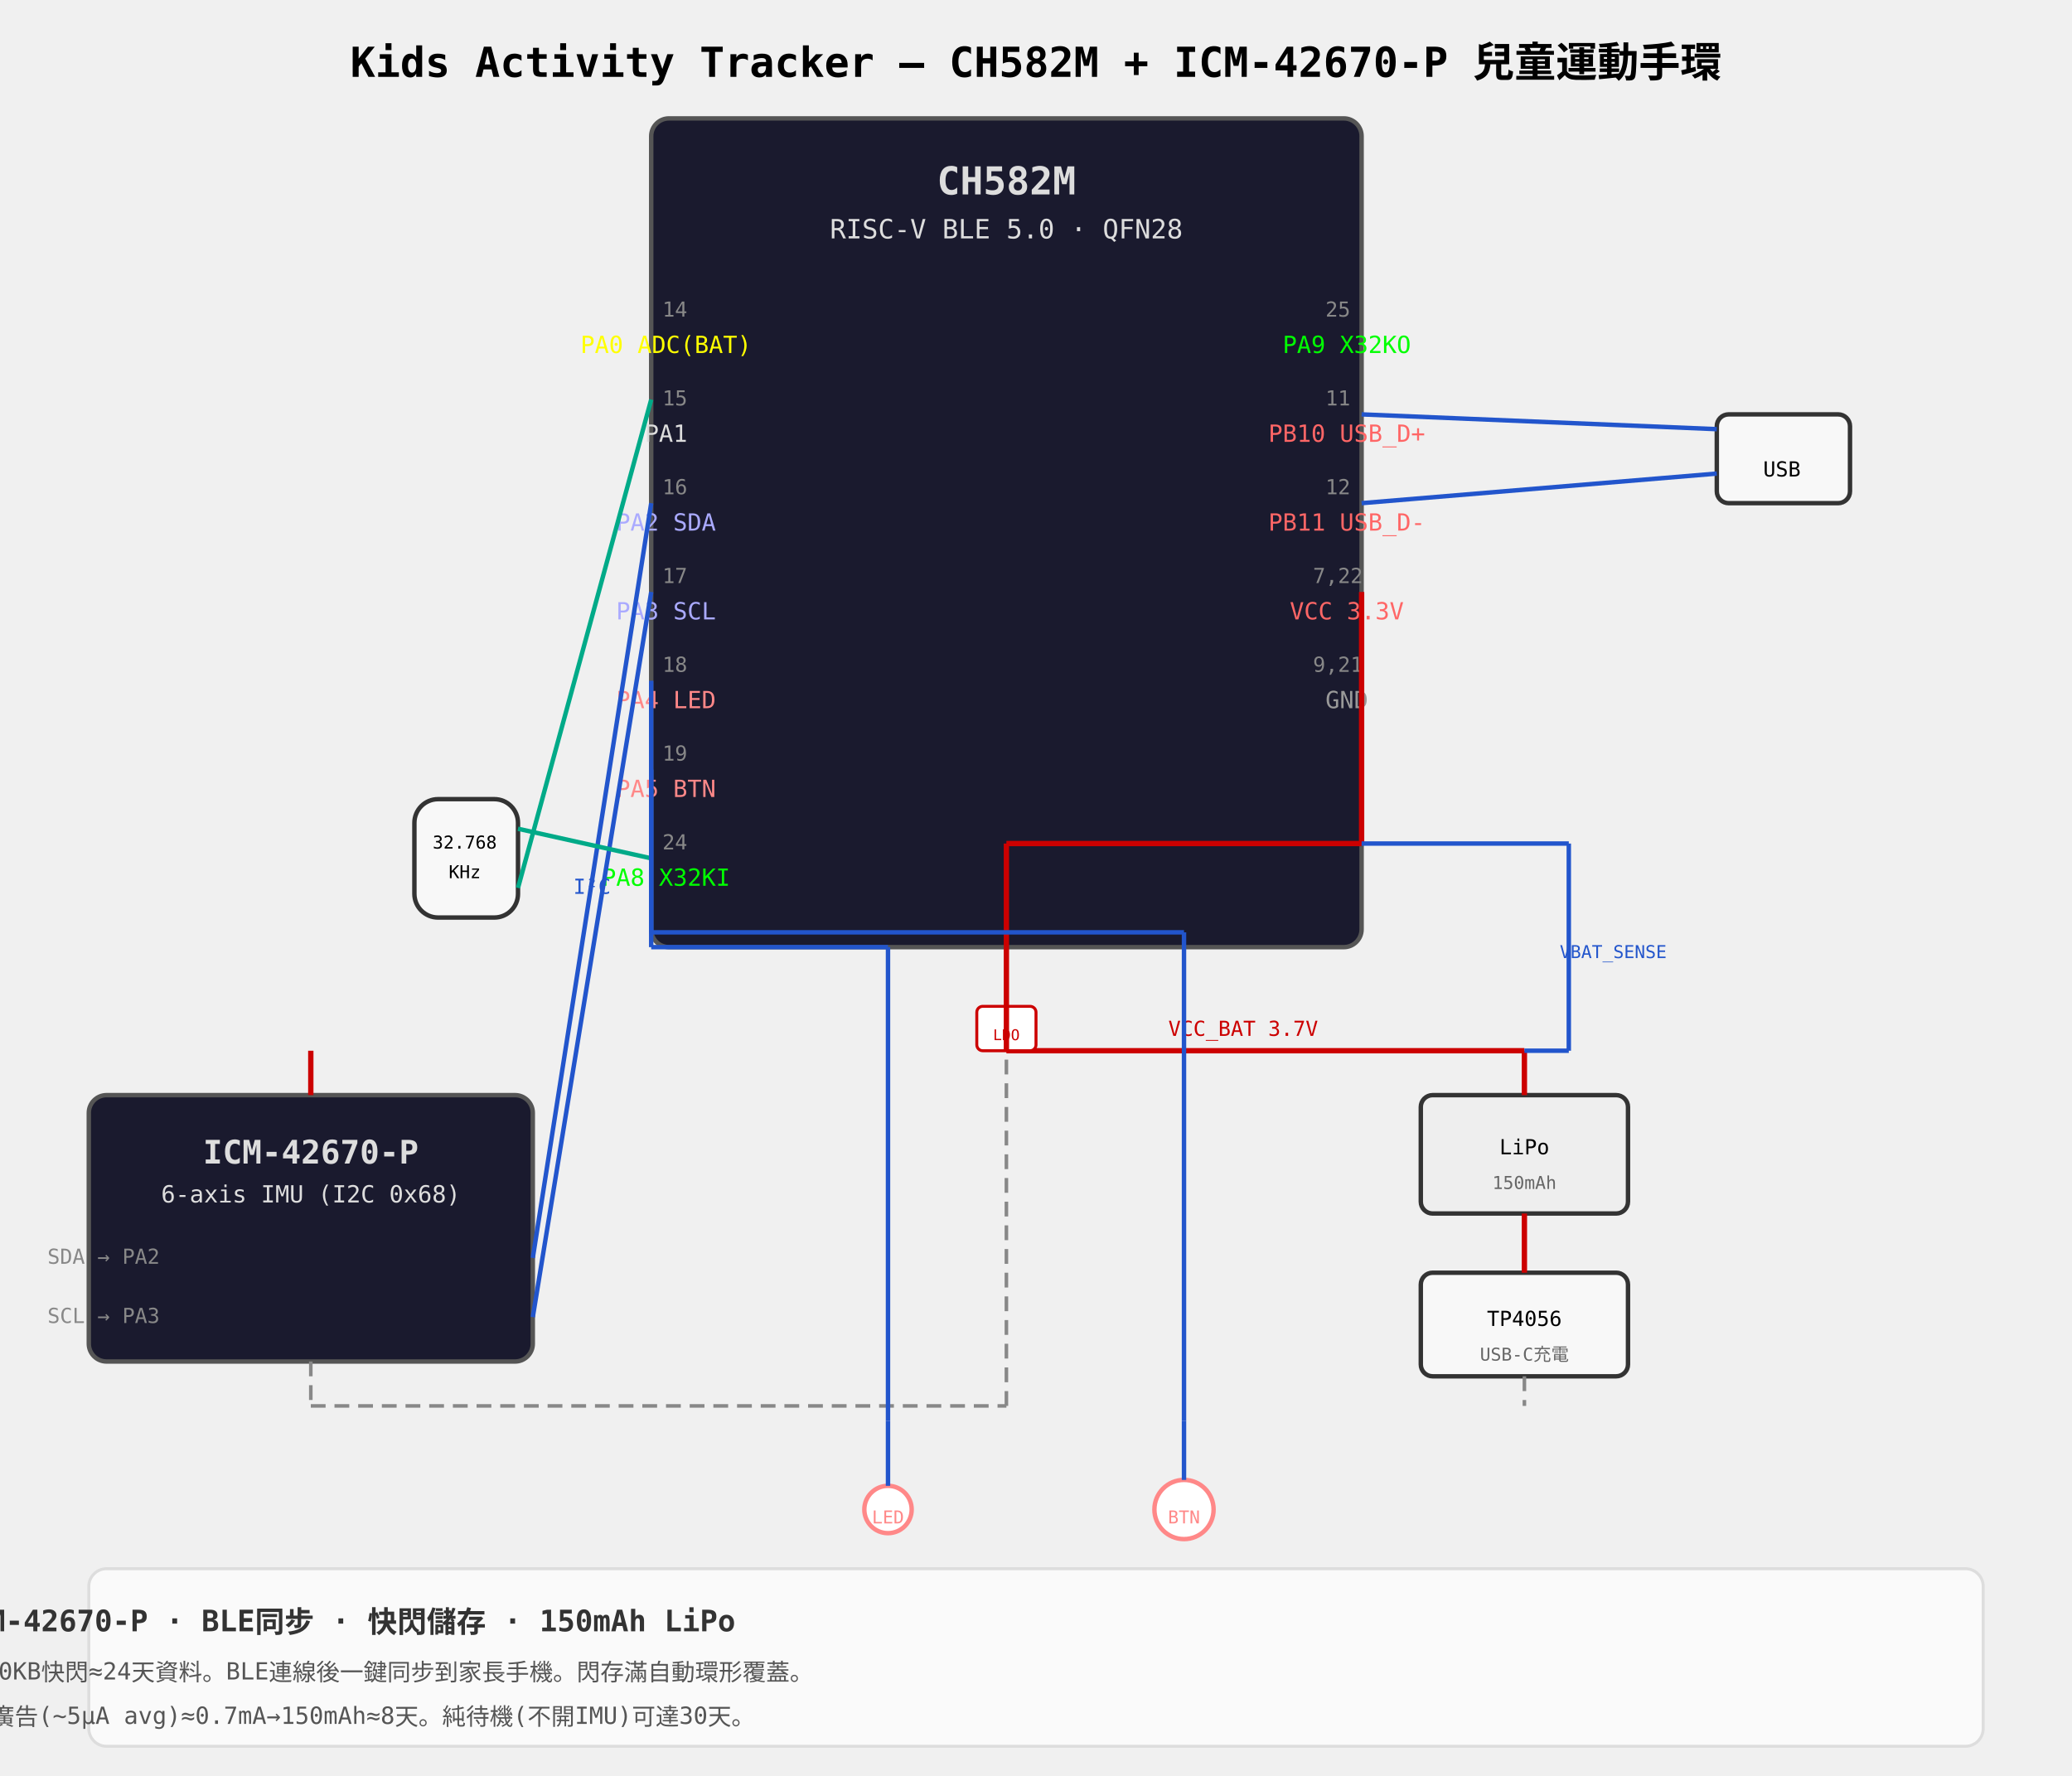
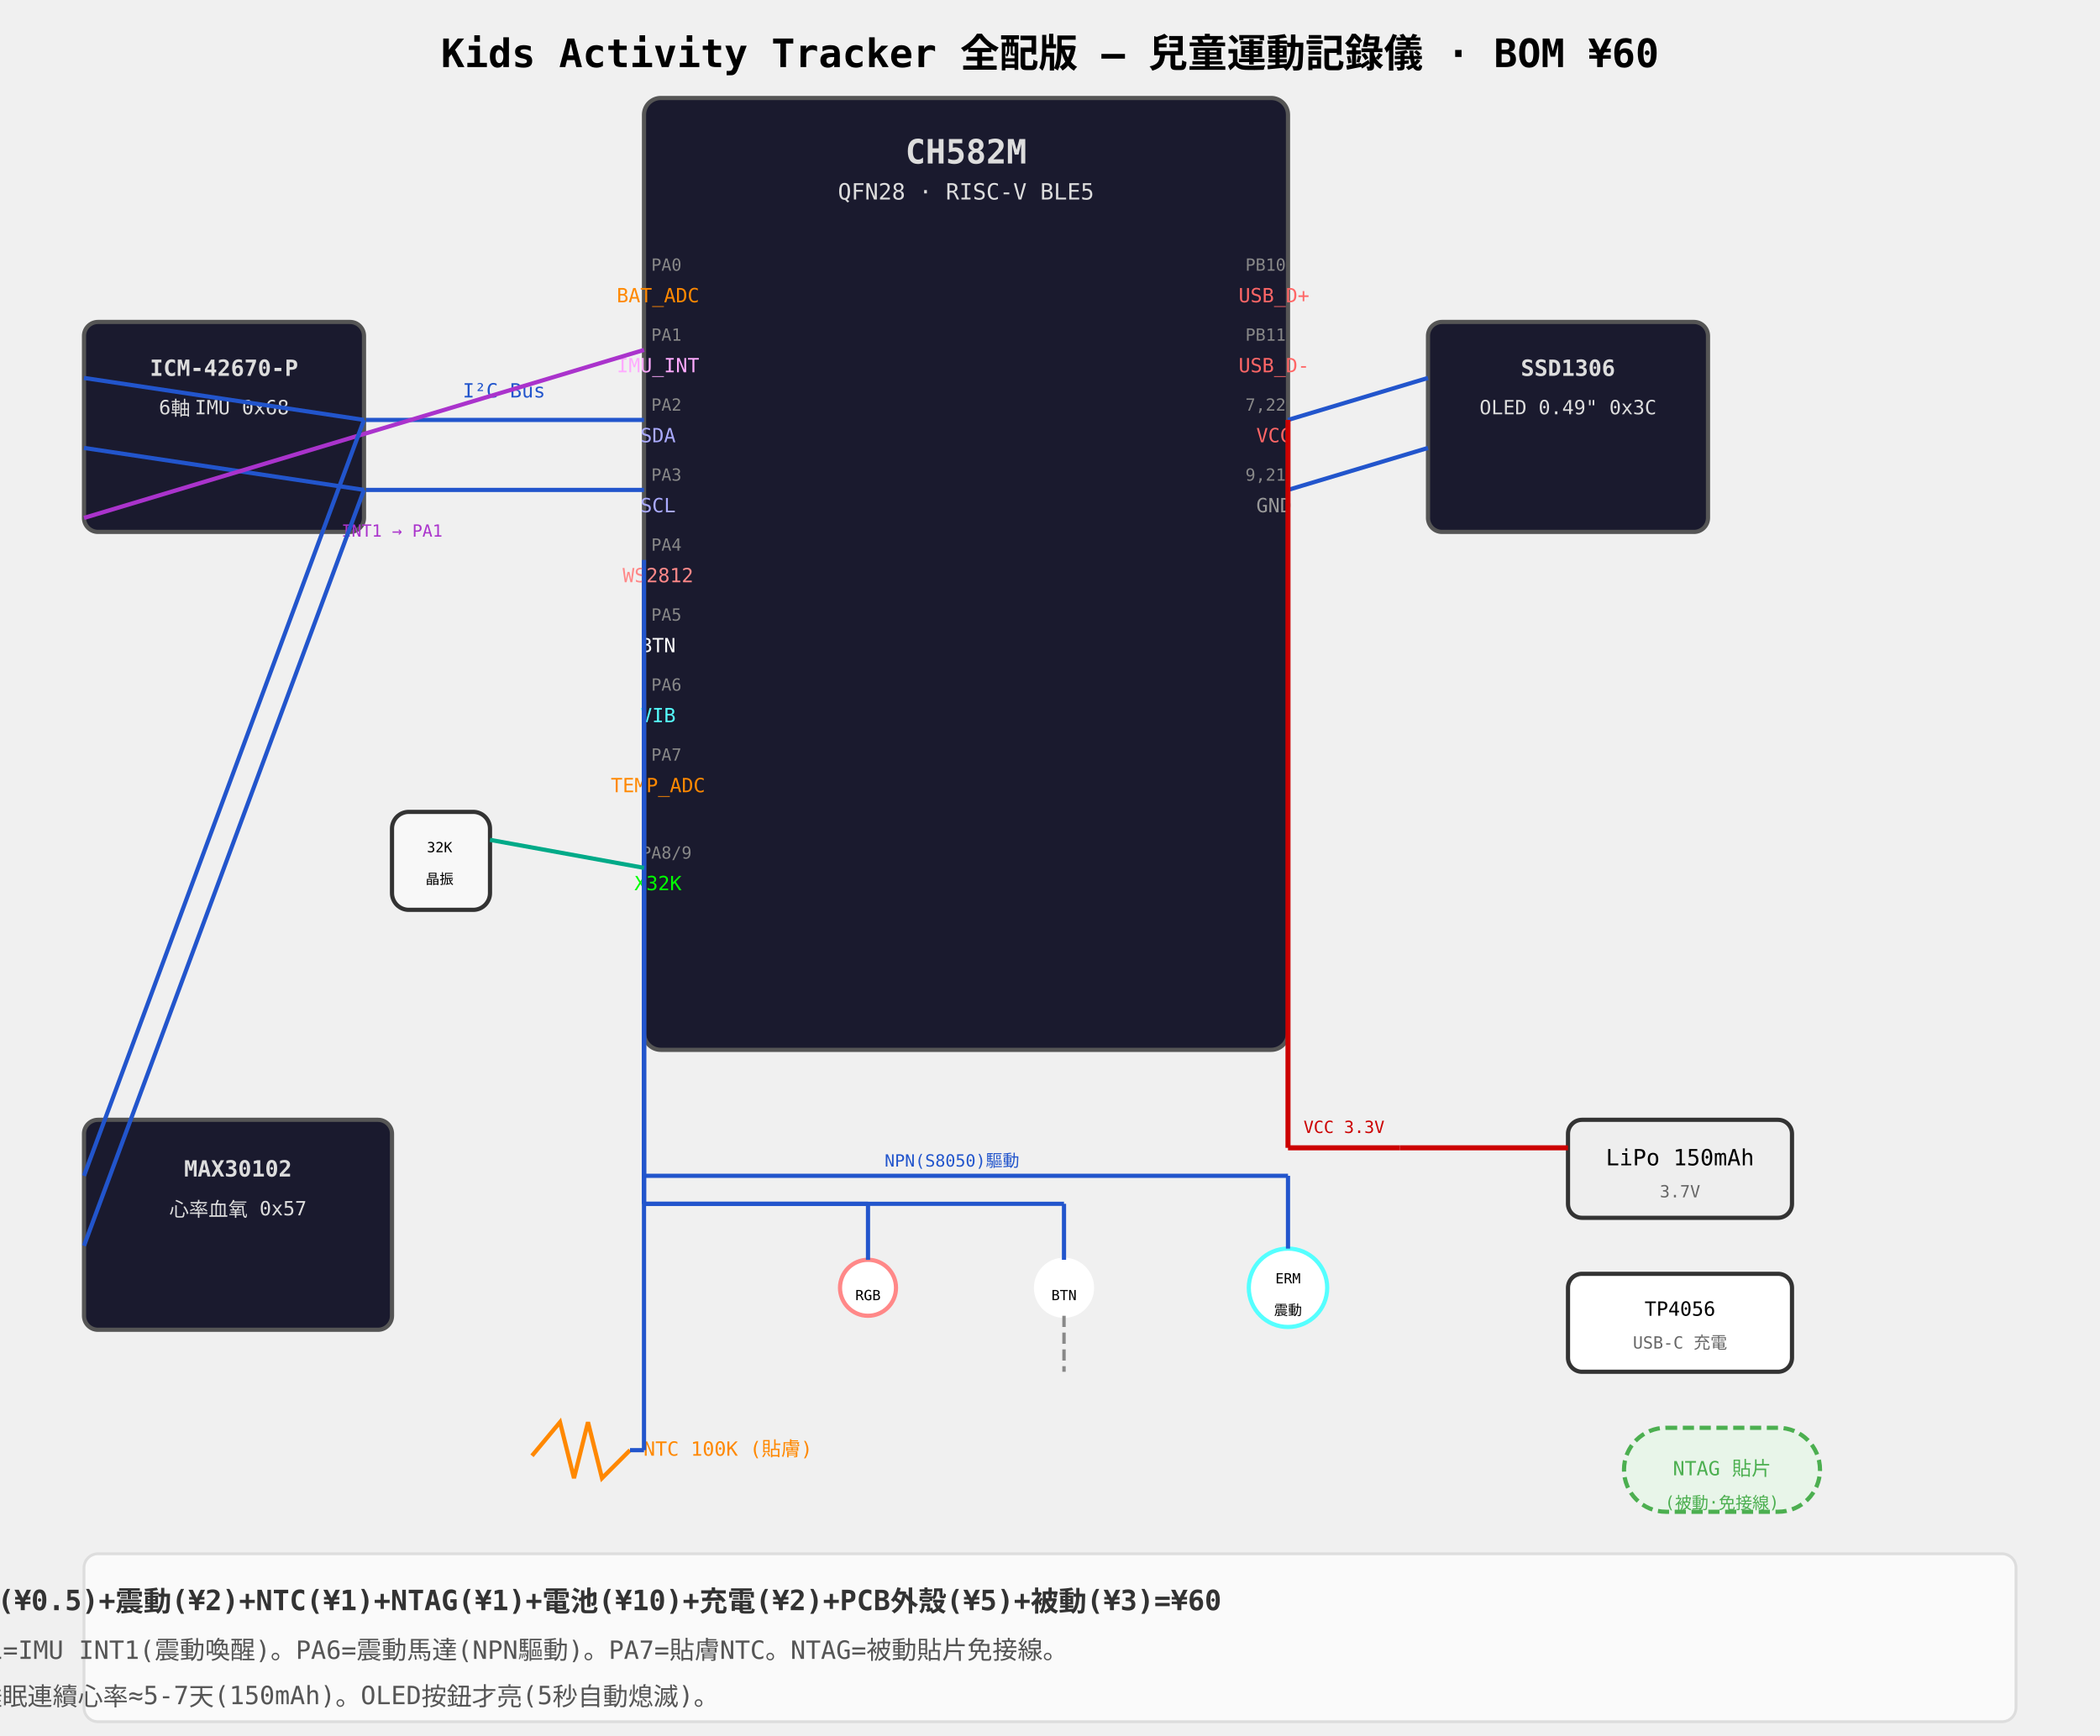
- <svg xmlns="http://www.w3.org/2000/svg" viewBox="0 0 700 600" font-family="monospace" font-size="11">
+ <svg xmlns="http://www.w3.org/2000/svg" viewBox="0 0 750 620" font-family="monospace" font-size="10">
  <defs>
    <style>
      text { dominant-baseline: middle; text-anchor: middle; }
      .t { font-size: 14; font-weight: bold; }
-       .pn { font-size: 7; fill: #888; }
-       .pn2 { font-size: 8; }
+       .pn { font-size: 6; fill: #888; }
+       .pn2 { font-size: 7; }
      .w { stroke: #333; stroke-width: 1.5; fill: none; }
      .wv { stroke: #c00; stroke-width: 1.8; fill: none; }
-       .wg { stroke: #888; stroke-width: 1.2; fill: none; stroke-dasharray: 5,3; }
+       .wg { stroke: #888; stroke-width: 1.2; fill: none; stroke-dasharray: 4,2; }
      .ws { stroke: #25c; stroke-width: 1.5; fill: none; }
      .wr { stroke: #0a8; stroke-width: 1.5; fill: none; }
+       .wi { stroke: #a3c; stroke-width: 1.5; fill: none; }
      .comp { fill: #f8f8f8; stroke: #333; stroke-width: 1.5; }
      .chip { fill: #1a1a2e; stroke: #555; stroke-width: 1.5; }
      .ct { fill: #ddd; }
-       .ann { font-size: 7; fill: #666; }
+       .ann { font-size: 6; fill: #666; }
    </style>
  </defs>
-   <text x="350" y="22" class="t">Kids Activity Tracker — CH582M + ICM-42670-P 兒童運動手環</text>
-   <rect x="220" y="40" width="240" height="280" rx="6" class="chip" />
-   <text x="340" y="62" class="ct" font-weight="bold" font-size="13">CH582M</text>
-   <text x="340" y="78" class="ct" font-size="9">RISC-V BLE 5.0 · QFN28</text>
-   <text x="228" y="105" class="pn" text-anchor="end">14</text>
-   <text x="225" y="117" class="pn2" fill="#ff0">PA0 ADC(BAT)</text>
-   <text x="228" y="135" class="pn" text-anchor="end">15</text>
-   <text x="225" y="147" class="pn2" fill="#ddd">PA1</text>
-   <text x="228" y="165" class="pn" text-anchor="end">16</text>
-   <text x="225" y="177" class="pn2" fill="#aaf">PA2 SDA</text>
-   <text x="228" y="195" class="pn" text-anchor="end">17</text>
-   <text x="225" y="207" class="pn2" fill="#aaf">PA3 SCL</text>
-   <text x="228" y="225" class="pn" text-anchor="end">18</text>
-   <text x="225" y="237" class="pn2" fill="#f88">PA4 LED</text>
-   <text x="228" y="255" class="pn" text-anchor="end">19</text>
-   <text x="225" y="267" class="pn2" fill="#f88">PA5 BTN</text>
-   <text x="228" y="285" class="pn" text-anchor="end">24</text>
-   <text x="225" y="297" class="pn2" fill="#0f0">PA8 X32KI</text>
-   <text x="452" y="105" class="pn" text-anchor="start">25</text>
-   <text x="455" y="117" class="pn2" fill="#0f0">PA9 X32KO</text>
-   <text x="452" y="135" class="pn" text-anchor="start">11</text>
-   <text x="455" y="147" class="pn2" fill="#f66">PB10 USB_D+</text>
-   <text x="452" y="165" class="pn" text-anchor="start">12</text>
-   <text x="455" y="177" class="pn2" fill="#f66">PB11 USB_D-</text>
-   <text x="452" y="195" class="pn" text-anchor="start">7,22</text>
-   <text x="455" y="207" class="pn2" fill="#f66">VCC 3.3V</text>
-   <text x="452" y="225" class="pn" text-anchor="start">9,21</text>
-   <text x="455" y="237" class="pn2" fill="#999">GND</text>
-   <rect x="30" y="370" width="150" height="90" rx="6" class="chip" />
-   <text x="105" y="390" class="ct" font-weight="bold">ICM-42670-P</text>
-   <text x="105" y="404" class="ct" font-size="8">6-axis IMU (I2C 0x68)</text>
-   <text x="35" y="425" class="pn" text-anchor="start">SDA → PA2</text>
-   <text x="35" y="445" class="pn" text-anchor="start">SCL → PA3</text>
-   <line x1="180" y1="425" x2="220" y2="170" class="ws" />
-   <text x="200" y="300" font-size="7" fill="#25c">I²C</text>
-   <line x1="180" y1="445" x2="220" y2="200" class="ws" />
-   <line x1="105" y1="370" x2="105" y2="355" class="wv" />
-   <line x1="105" y1="460" x2="105" y2="475" class="wg" />
-   <rect x="480" y="370" width="70" height="40" rx="4" fill="#eee" stroke="#333" stroke-width="1.5" />
-   <text x="515" y="388" font-size="7">LiPo</text>
-   <text x="515" y="400" font-size="6" fill="#666">150mAh</text>
-   <rect x="480" y="430" width="70" height="35" rx="4" class="comp" />
-   <text x="515" y="446" font-size="7">TP4056</text>
-   <text x="515" y="458" font-size="6" fill="#666">USB-C充電</text>
-   <line x1="515" y1="370" x2="515" y2="355" class="wv" />
-   <line x1="515" y1="430" x2="515" y2="410" class="wv" />
-   <line x1="515" y1="355" x2="340" y2="355" class="wv" />
-   <text x="420" y="348" font-size="7" fill="#c00">VCC_BAT 3.7V</text>
-   <rect x="330" y="340" width="20" height="15" rx="2" fill="#fff" stroke="#c00" stroke-width="1" />
-   <text x="340" y="350" font-size="5" fill="#c00">LDO</text>
-   <line x1="340" y1="355" x2="340" y2="340" class="wv" />
-   <line x1="340" y1="340" x2="340" y2="320" class="wv" />
-   <line x1="340" y1="320" x2="340" y2="285" class="wv" />
-   <line x1="340" y1="285" x2="460" y2="285" class="wv" />
-   <line x1="460" y1="285" x2="460" y2="200" class="wv" />
-   <line x1="515" y1="355" x2="530" y2="355" class="ws" />
-   <line x1="530" y1="355" x2="530" y2="285" class="ws" />
-   <line x1="530" y1="285" x2="460" y2="285" class="ws" />
-   <text x="545" y="322" font-size="6" fill="#25c">VBAT_SENSE</text>
-   <line x1="105" y1="475" x2="340" y2="475" class="wg" />
-   <line x1="340" y1="475" x2="340" y2="355" class="wg" />
-   <line x1="515" y1="465" x2="515" y2="475" class="wg" />
-   <rect x="140" y="270" width="35" height="40" rx="8" class="comp" />
-   <text x="157" y="285" font-size="6">32.768</text>
-   <text x="157" y="295" font-size="6">KHz</text>
-   <line x1="175" y1="280" x2="220" y2="290" class="wr" />
-   <line x1="175" y1="300" x2="220" y2="135" class="wr" />
-   <circle cx="300" cy="510" r="8" fill="#fff" stroke="#f88" stroke-width="1.5" />
-   <text x="300" y="513" font-size="6" fill="#f88">LED</text>
-   <line x1="300" y1="502" x2="300" y2="480" class="ws" />
-   <line x1="300" y1="480" x2="300" y2="320" class="ws" />
-   <line x1="300" y1="320" x2="220" y2="320" class="ws" />
-   <line x1="220" y1="320" x2="220" y2="230" class="ws" />
-   <circle cx="400" cy="510" r="10" fill="#fff" stroke="#f88" stroke-width="1.5" />
-   <text x="400" y="513" font-size="6" fill="#f88">BTN</text>
-   <line x1="400" y1="500" x2="400" y2="480" class="ws" />
-   <line x1="400" y1="480" x2="400" y2="315" class="ws" />
-   <line x1="400" y1="315" x2="220" y2="315" class="ws" />
-   <line x1="220" y1="315" x2="220" y2="260" class="ws" />
-   <rect x="580" y="140" width="45" height="30" rx="4" class="comp" />
-   <text x="602" y="159" font-size="7">USB</text>
-   <line x1="580" y1="145" x2="460" y2="140" class="ws" />
-   <line x1="580" y1="160" x2="460" y2="170" class="ws" />
-   <rect x="30" y="530" width="640" height="60" rx="6" fill="#fafafa" stroke="#ddd" stroke-width="1" />
-   <text x="45" y="548" font-size="10" font-weight="bold" fill="#333" text-anchor="start">兒童運動記錄儀 · CH582M + ICM-42670-P · BLE同步 · 快閃儲存 · 150mAh LiPo</text>
-   <text x="45" y="565" font-size="8" fill="#555" text-anchor="start">每分鐘記錄: 步數+活動秒數+強度(8 bytes)。280KB快閃≈24天資料。BLE連線後一鍵同步到家長手機。閃存滿自動環形覆蓋。</text>
-   <text x="45" y="580" font-size="8" fill="#555" text-anchor="start">功耗: 休眠(1μA)+IMU(0.7mA@25Hz)+BLE廣告(~5μA avg)≈0.7mA→150mAh≈8天。純待機(不開IMU)可達30天。</text>
+   <text x="375" y="20" class="t">Kids Activity Tracker 全配版 — 兒童運動記錄儀 · BOM ¥60</text>
+   <rect x="230" y="35" width="230" height="340" rx="6" class="chip" />
+   <text x="345" y="55" class="ct" font-weight="bold" font-size="12">CH582M</text>
+   <text x="345" y="69" class="ct" font-size="8">QFN28 · RISC-V BLE5</text>
+   <text x="238" y="95" class="pn" text-anchor="end">PA0</text>
+   <text x="235" y="106" class="pn2" fill="#f80">BAT_ADC</text>
+   <text x="238" y="120" class="pn" text-anchor="end">PA1</text>
+   <text x="235" y="131" class="pn2" fill="#faf">IMU_INT</text>
+   <text x="238" y="145" class="pn" text-anchor="end">PA2</text>
+   <text x="235" y="156" class="pn2" fill="#aaf">SDA</text>
+   <text x="238" y="170" class="pn" text-anchor="end">PA3</text>
+   <text x="235" y="181" class="pn2" fill="#aaf">SCL</text>
+   <text x="238" y="195" class="pn" text-anchor="end">PA4</text>
+   <text x="235" y="206" class="pn2" fill="#f88">WS2812</text>
+   <text x="238" y="220" class="pn" text-anchor="end">PA5</text>
+   <text x="235" y="231" class="pn2" fill="#fff">BTN</text>
+   <text x="238" y="245" class="pn" text-anchor="end">PA6</text>
+   <text x="235" y="256" class="pn2" fill="#5ff">VIB</text>
+   <text x="238" y="270" class="pn" text-anchor="end">PA7</text>
+   <text x="235" y="281" class="pn2" fill="#f80">TEMP_ADC</text>
+   <text x="238" y="305" class="pn" text-anchor="end">PA8/9</text>
+   <text x="235" y="316" class="pn2" fill="#0f0">X32K</text>
+   <text x="452" y="95" class="pn" text-anchor="start">PB10</text>
+   <text x="455" y="106" class="pn2" fill="#f66">USB_D+</text>
+   <text x="452" y="120" class="pn" text-anchor="start">PB11</text>
+   <text x="455" y="131" class="pn2" fill="#f66">USB_D-</text>
+   <text x="452" y="145" class="pn" text-anchor="start">7,22</text>
+   <text x="455" y="156" class="pn2" fill="#f66">VCC</text>
+   <text x="452" y="170" class="pn" text-anchor="start">9,21</text>
+   <text x="455" y="181" class="pn2" fill="#999">GND</text>
+   <line x1="230" y1="150" x2="130" y2="150" class="ws" />
+   <line x1="230" y1="175" x2="130" y2="175" class="ws" />
+   <text x="180" y="140" font-size="7" fill="#25c">I²C Bus</text>
+   <rect x="30" y="115" width="100" height="75" rx="5" class="chip" />
+   <text x="80" y="132" class="ct" font-size="8" font-weight="bold">ICM-42670-P</text>
+   <text x="80" y="146" class="ct" font-size="7">6軸 IMU 0x68</text>
+   <line x1="30" y1="135" x2="130" y2="150" class="ws" />
+   <line x1="30" y1="160" x2="130" y2="175" class="ws" />
+   <line x1="30" y1="185" x2="230" y2="125" class="wi" />
+   <text x="140" y="190" font-size="6" fill="#a3c">INT1 → PA1</text>
+   <rect x="30" y="400" width="110" height="75" rx="5" class="chip" />
+   <text x="85" y="418" class="ct" font-size="8" font-weight="bold">MAX30102</text>
+   <text x="85" y="432" class="ct" font-size="7">心率血氧 0x57</text>
+   <line x1="30" y1="420" x2="130" y2="150" class="ws" />
+   <line x1="30" y1="445" x2="130" y2="175" class="ws" />
+   <rect x="510" y="115" width="100" height="75" rx="5" class="chip" />
+   <text x="560" y="132" class="ct" font-size="8" font-weight="bold">SSD1306</text>
+   <text x="560" y="146" class="ct" font-size="7">OLED 0.49" 0x3C</text>
+   <line x1="510" y1="135" x2="460" y2="150" class="ws" />
+   <line x1="510" y1="160" x2="460" y2="175" class="ws" />
+   <circle cx="310" cy="460" r="10" fill="#fff" stroke="#f88" stroke-width="1.5" />
+   <text x="310" y="463" font-size="5">RGB</text>
+   <line x1="310" y1="450" x2="310" y2="430" class="ws" />
+   <line x1="310" y1="430" x2="230" y2="430" class="ws" />
+   <line x1="230" y1="430" x2="230" y2="200" class="ws" />
+   <circle cx="380" cy="460" r="10" fill="#fff" stroke="#fff" stroke-width="1.5" />
+   <text x="380" y="463" font-size="5">BTN</text>
+   <line x1="380" y1="450" x2="380" y2="430" class="ws" />
+   <line x1="380" y1="430" x2="230" y2="430" class="ws" />
+   <line x1="230" y1="430" x2="230" y2="225" class="ws" />
+   <line x1="380" y1="470" x2="380" y2="490" class="wg" />
+   <circle cx="460" cy="460" r="14" fill="#fff" stroke="#5ff" stroke-width="1.5" />
+   <text x="460" y="457" font-size="5">ERM</text>
+   <text x="460" y="468" font-size="5">震動</text>
+   <line x1="460" y1="446" x2="460" y2="420" class="ws" />
+   <line x1="460" y1="420" x2="230" y2="420" class="ws" />
+   <line x1="230" y1="420" x2="230" y2="250" class="ws" />
+   <text x="340" y="415" font-size="6" fill="#25c">NPN(S8050)驅動</text>
+   <path d="M190,520 L200,508 L205,528 L210,508 L215,528 L225,518" fill="none" stroke="#f80" stroke-width="1.5" />
+   <text x="260" y="518" font-size="7" fill="#f80" text-anchor="start">NTC 100K (貼膚)</text>
+   <line x1="225" y1="518" x2="230" y2="518" class="ws" />
+   <line x1="230" y1="518" x2="230" y2="275" class="ws" />
+   <rect x="560" y="400" width="80" height="35" rx="5" fill="#eee" stroke="#333" stroke-width="1.5" />
+   <text x="600" y="414" font-size="8">LiPo 150mAh</text>
+   <text x="600" y="426" font-size="6" fill="#666">3.7V</text>
+   <line x1="560" y1="410" x2="500" y2="410" class="wv" />
+   <line x1="500" y1="410" x2="460" y2="410" class="wv" />
+   <line x1="460" y1="410" x2="460" y2="150" class="wv" />
+   <text x="480" y="403" font-size="6" fill="#c00">VCC 3.3V</text>
+   <rect x="560" y="455" width="80" height="35" rx="5" fill="#fff" stroke="#333" stroke-width="1.5" />
+   <text x="600" y="468" font-size="7">TP4056</text>
+   <text x="600" y="480" font-size="6" fill="#666">USB-C 充電</text>
+   <rect x="140" y="290" width="35" height="35" rx="6" class="comp" />
+   <text x="157" y="303" font-size="5">32K</text>
+   <text x="157" y="314" font-size="5">晶振</text>
+   <line x1="175" y1="300" x2="230" y2="310" class="wr" />
+   <rect x="580" y="510" width="70" height="30" rx="15" fill="#e8f5e9" stroke="#4caf50" stroke-width="1.5" stroke-dasharray="4,2" />
+   <text x="615" y="525" font-size="7" fill="#4caf50">NTAG 貼片</text>
+   <text x="615" y="537" font-size="6" fill="#4caf50">(被動·免接線)</text>
+   <rect x="30" y="555" width="690" height="60" rx="5" fill="#fafafa" stroke="#ddd" stroke-width="1" />
+   <text x="45" y="572" font-size="10" font-weight="bold" fill="#333" text-anchor="start">全配版 BOM: CH582(¥3)+IMU(¥8)+MAX30102(¥15)+OLED(¥8)+WS2812(¥0.5)+震動(¥2)+NTC(¥1)+NTAG(¥1)+電池(¥10)+充電(¥2)+PCB外殼(¥5)+被動(¥3)=¥60</text>
+   <text x="45" y="590" font-size="9" fill="#555" text-anchor="start">I²C 匯流排共享: IMU(0x68)+OLED(0x3C)+MAX30102(0x57)。PA1=IMU INT1(震動喚醒)。PA6=震動馬達(NPN驅動)。PA7=貼膚NTC。NTAG=被動貼片免接線。</text>
+   <text x="45" y="606" font-size="9" fill="#555" text-anchor="start">續航: 白天計步+心率10分測一次+夜間睡眠連續心率≈5-7天(150mAh)。OLED按鈕才亮(5秒自動熄滅)。</text>
</svg>
